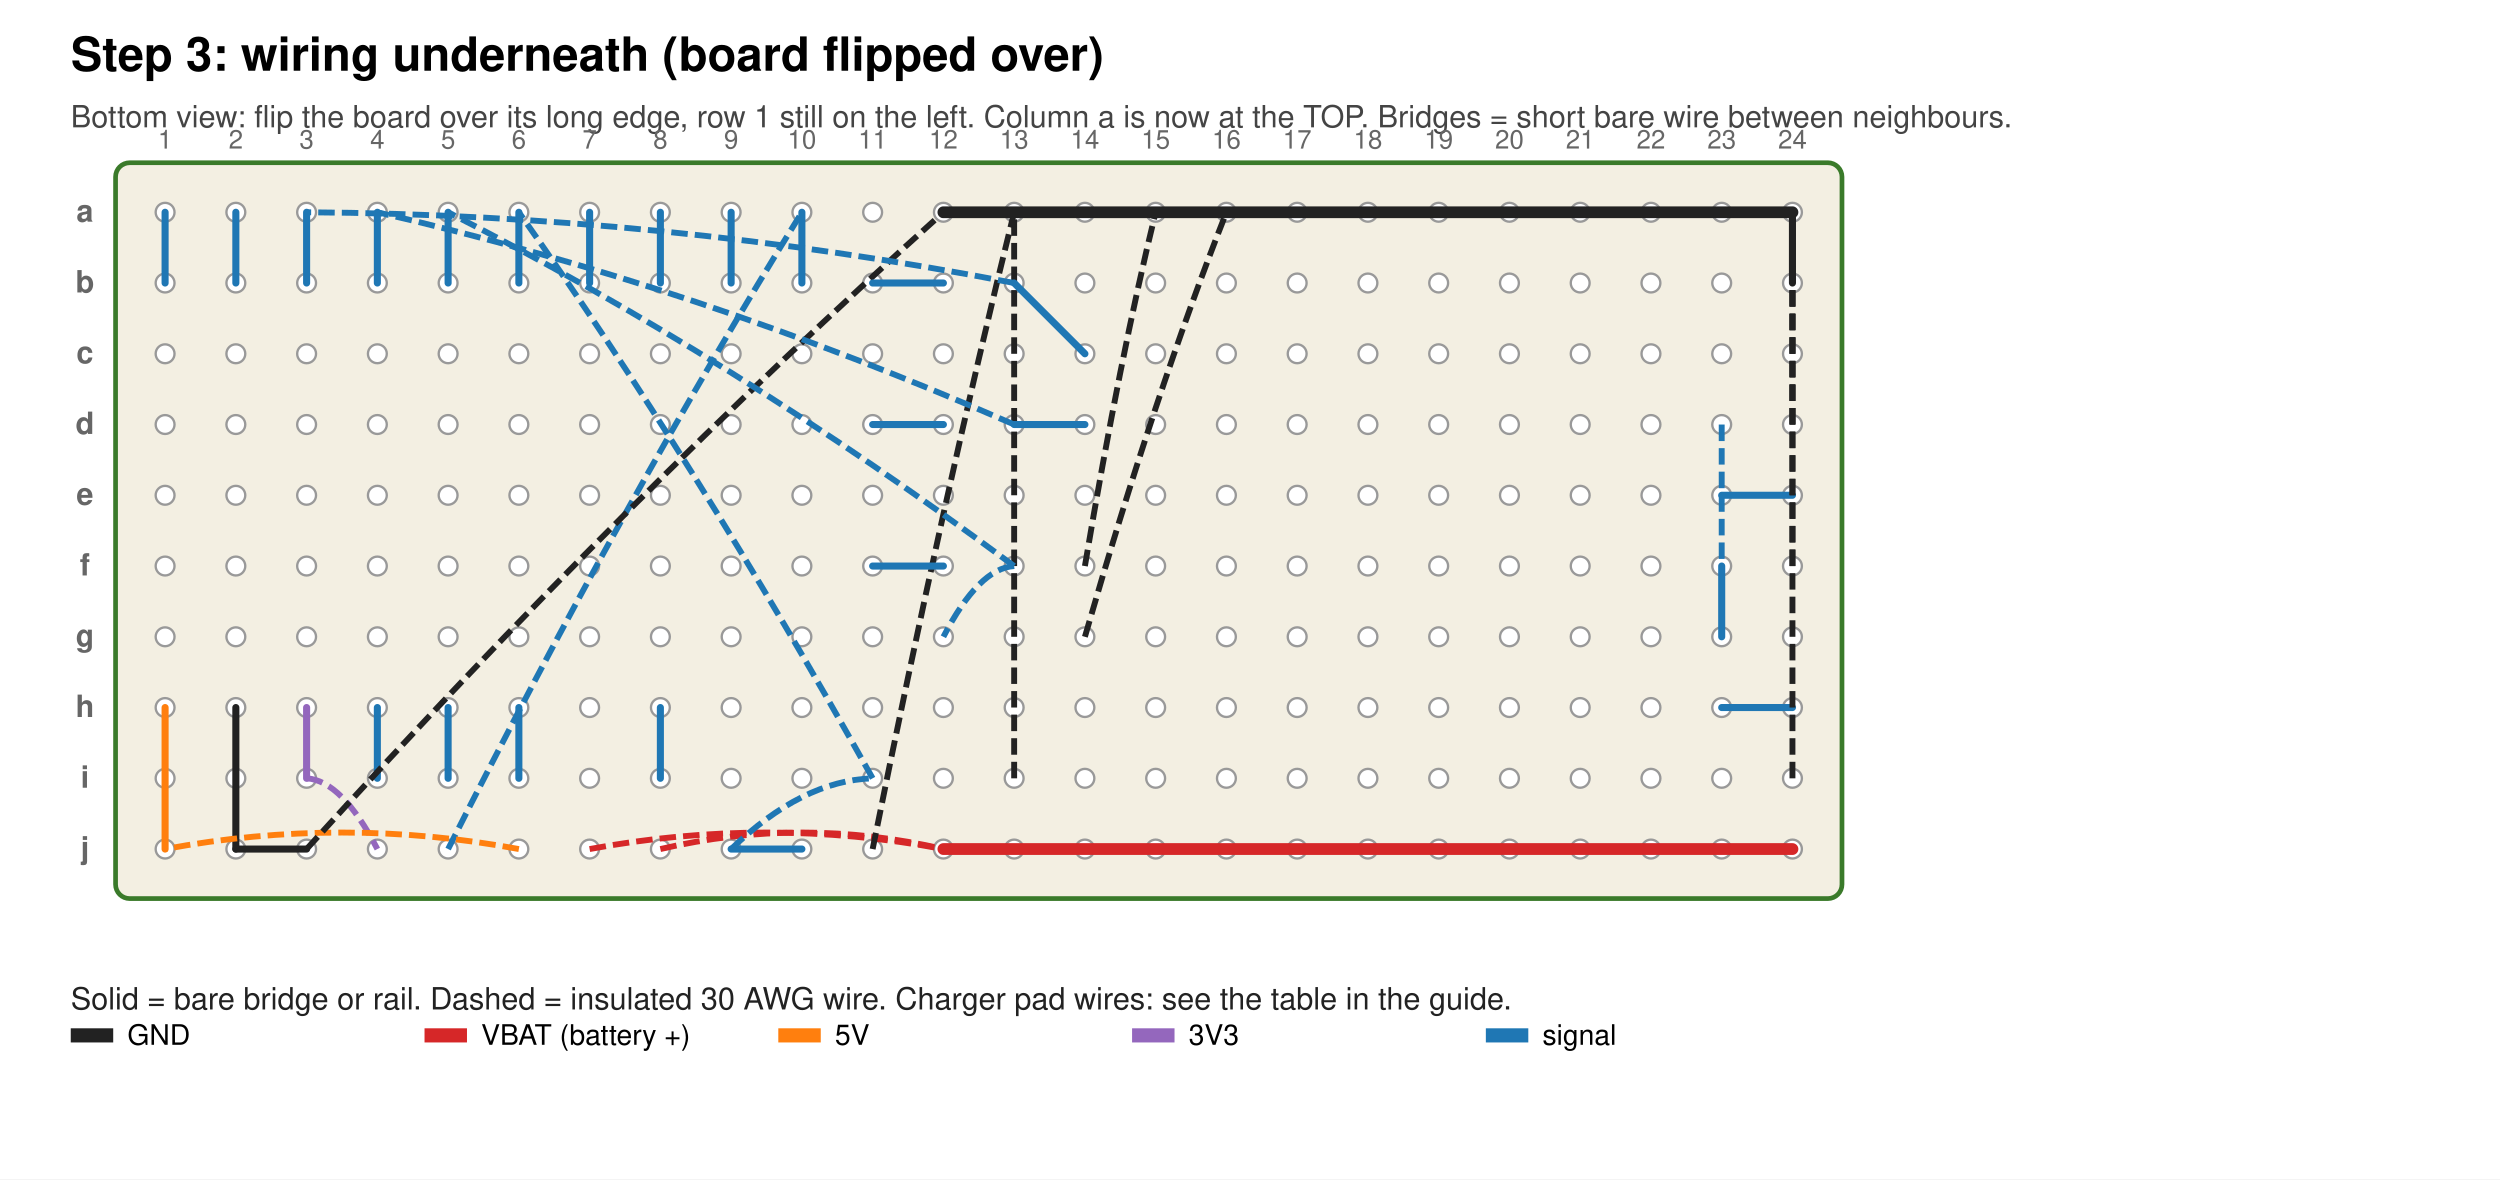
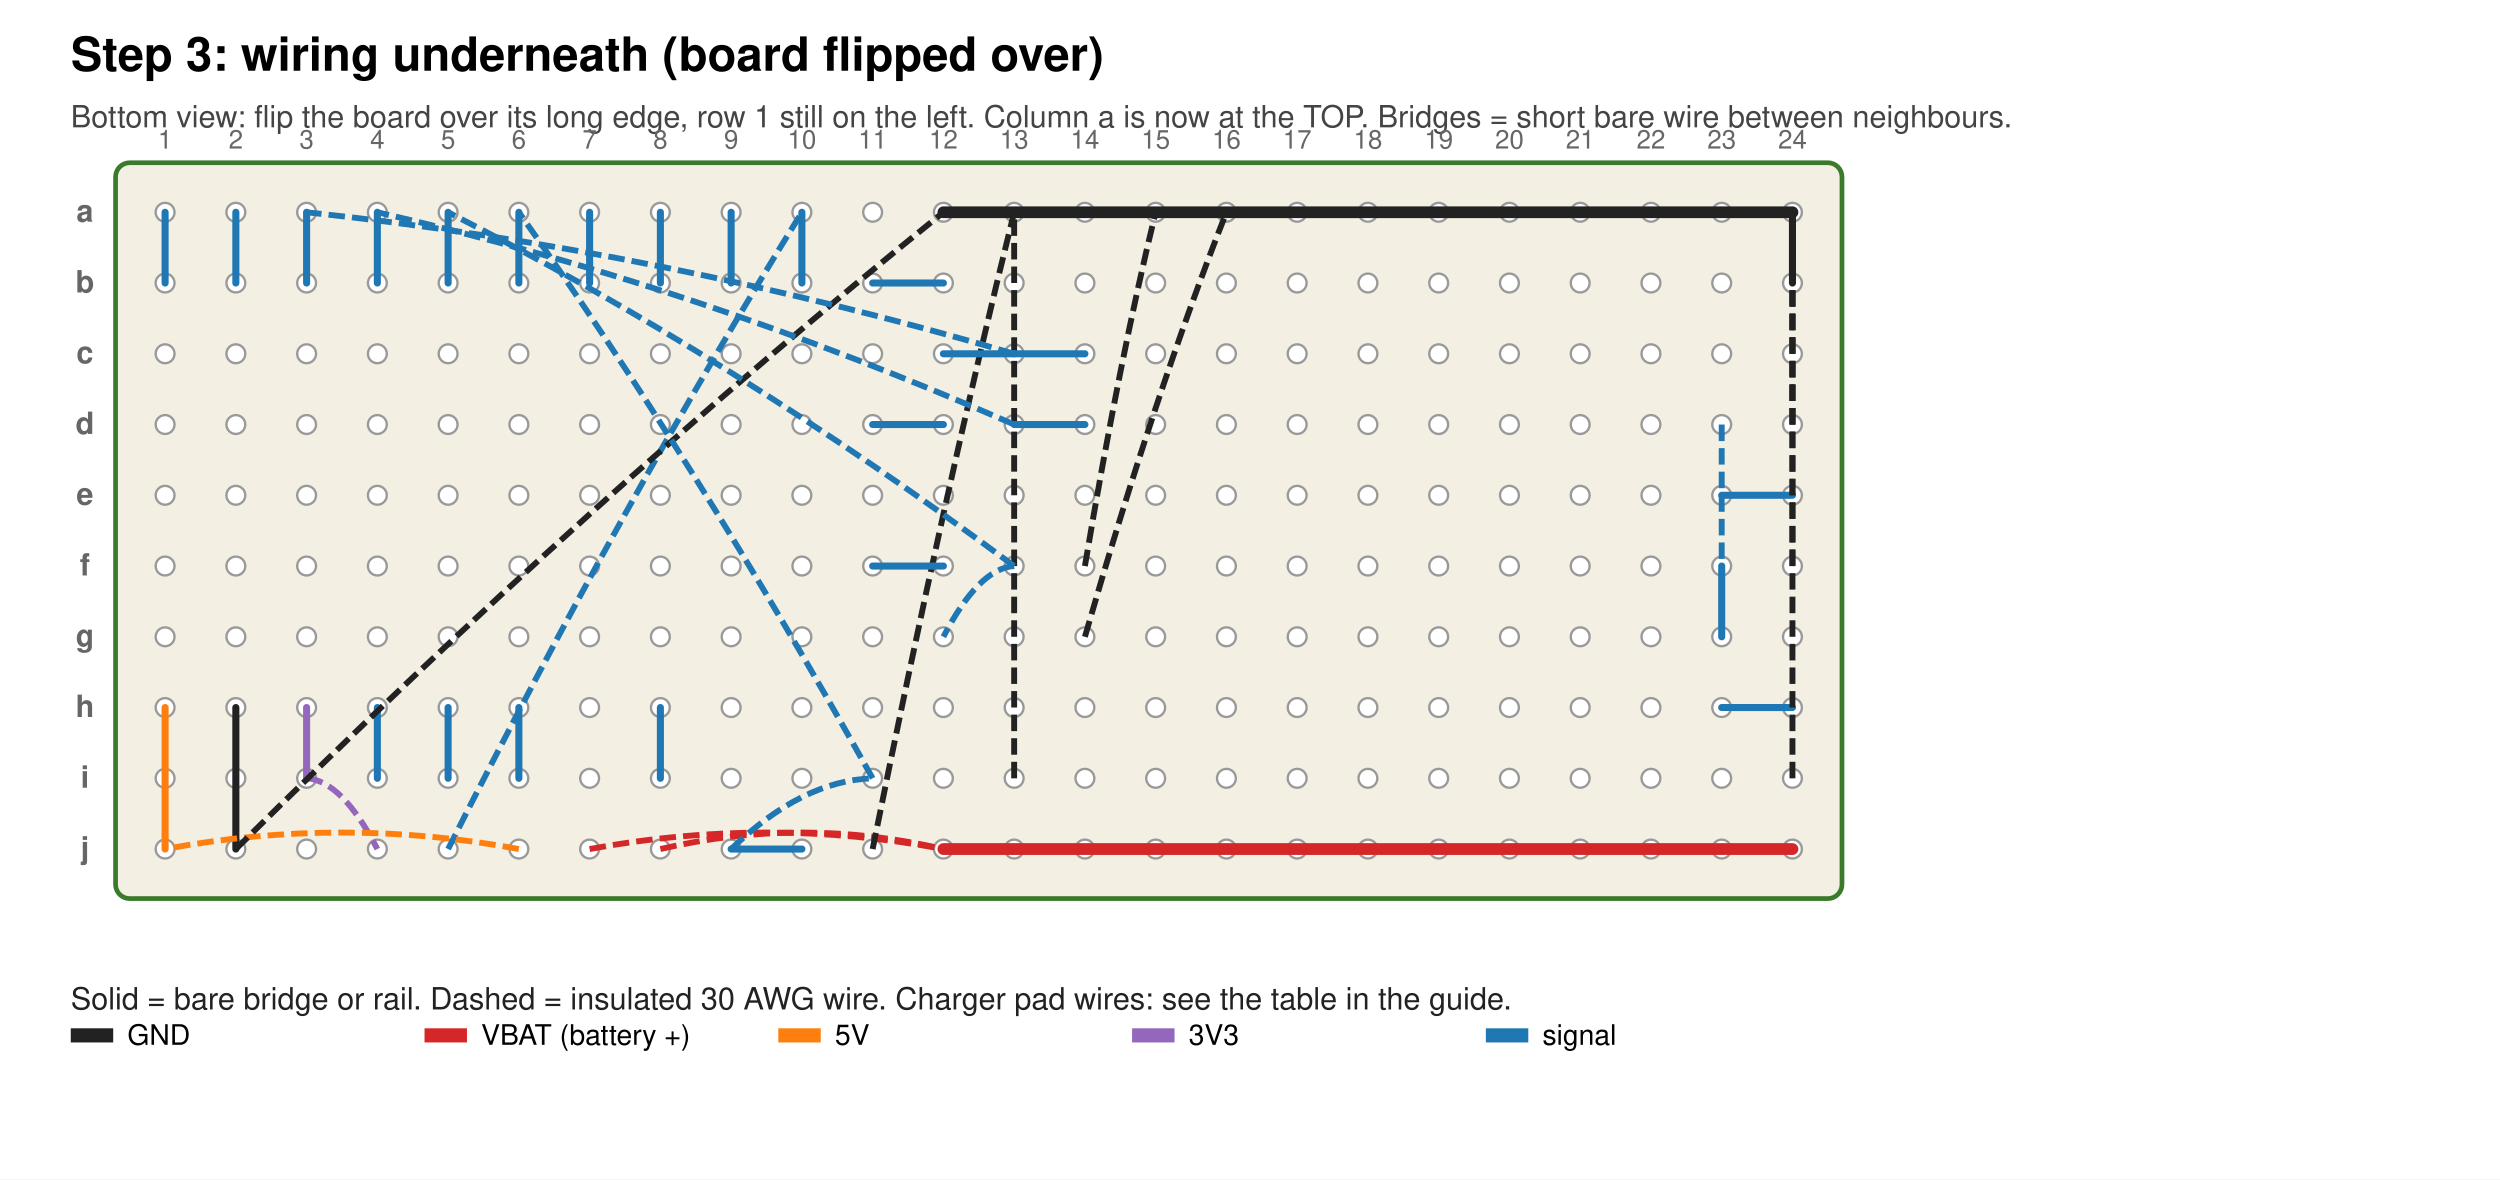
<svg xmlns="http://www.w3.org/2000/svg" width="1060" height="500" font-family="Helvetica,Arial">
  <rect width="100%" height="100%" fill="#ffffff" />
  <text x="30" y="30" font-size="20" font-weight="bold">Step 3: wiring underneath (board flipped over)</text>
  <text x="30" y="54" font-size="13" fill="#444">Bottom view: flip the board over its long edge, row 1 still on the left. Column a is now at the TOP. Bridges = short bare wire between neighbours.</text>
  <rect x="49" y="69" width="732" height="312" rx="6" fill="#f3efe2" stroke="#3a7a2a" stroke-width="2" />
  <text x="70" y="63" font-size="11" fill="#666" text-anchor="middle">1</text>
  <text x="100" y="63" font-size="11" fill="#666" text-anchor="middle">2</text>
  <text x="130" y="63" font-size="11" fill="#666" text-anchor="middle">3</text>
  <text x="160" y="63" font-size="11" fill="#666" text-anchor="middle">4</text>
  <text x="190" y="63" font-size="11" fill="#666" text-anchor="middle">5</text>
  <text x="220" y="63" font-size="11" fill="#666" text-anchor="middle">6</text>
  <text x="250" y="63" font-size="11" fill="#666" text-anchor="middle">7</text>
  <text x="280" y="63" font-size="11" fill="#666" text-anchor="middle">8</text>
  <text x="310" y="63" font-size="11" fill="#666" text-anchor="middle">9</text>
  <text x="340" y="63" font-size="11" fill="#666" text-anchor="middle">10</text>
  <text x="370" y="63" font-size="11" fill="#666" text-anchor="middle">11</text>
  <text x="400" y="63" font-size="11" fill="#666" text-anchor="middle">12</text>
  <text x="430" y="63" font-size="11" fill="#666" text-anchor="middle">13</text>
  <text x="460" y="63" font-size="11" fill="#666" text-anchor="middle">14</text>
  <text x="490" y="63" font-size="11" fill="#666" text-anchor="middle">15</text>
  <text x="520" y="63" font-size="11" fill="#666" text-anchor="middle">16</text>
  <text x="550" y="63" font-size="11" fill="#666" text-anchor="middle">17</text>
  <text x="580" y="63" font-size="11" fill="#666" text-anchor="middle">18</text>
  <text x="610" y="63" font-size="11" fill="#666" text-anchor="middle">19</text>
  <text x="640" y="63" font-size="11" fill="#666" text-anchor="middle">20</text>
  <text x="670" y="63" font-size="11" fill="#666" text-anchor="middle">21</text>
  <text x="700" y="63" font-size="11" fill="#666" text-anchor="middle">22</text>
  <text x="730" y="63" font-size="11" fill="#666" text-anchor="middle">23</text>
  <text x="760" y="63" font-size="11" fill="#666" text-anchor="middle">24</text>
  <text x="36" y="94" font-size="13" font-weight="bold" fill="#666" text-anchor="middle">a</text>
  <text x="36" y="124" font-size="13" font-weight="bold" fill="#666" text-anchor="middle">b</text>
  <text x="36" y="154" font-size="13" font-weight="bold" fill="#666" text-anchor="middle">c</text>
  <text x="36" y="184" font-size="13" font-weight="bold" fill="#666" text-anchor="middle">d</text>
  <text x="36" y="214" font-size="13" font-weight="bold" fill="#666" text-anchor="middle">e</text>
  <text x="36" y="244" font-size="13" font-weight="bold" fill="#666" text-anchor="middle">f</text>
  <text x="36" y="274" font-size="13" font-weight="bold" fill="#666" text-anchor="middle">g</text>
  <text x="36" y="304" font-size="13" font-weight="bold" fill="#666" text-anchor="middle">h</text>
  <text x="36" y="334" font-size="13" font-weight="bold" fill="#666" text-anchor="middle">i</text>
  <text x="36" y="364" font-size="13" font-weight="bold" fill="#666" text-anchor="middle">j</text>
  <circle cx="70" cy="90" r="4" fill="#fff" stroke="#999" />
  <circle cx="70" cy="120" r="4" fill="#fff" stroke="#999" />
  <circle cx="70" cy="150" r="4" fill="#fff" stroke="#999" />
  <circle cx="70" cy="180" r="4" fill="#fff" stroke="#999" />
  <circle cx="70" cy="210" r="4" fill="#fff" stroke="#999" />
  <circle cx="70" cy="240" r="4" fill="#fff" stroke="#999" />
  <circle cx="70" cy="270" r="4" fill="#fff" stroke="#999" />
  <circle cx="70" cy="300" r="4" fill="#fff" stroke="#999" />
  <circle cx="70" cy="330" r="4" fill="#fff" stroke="#999" />
  <circle cx="70" cy="360" r="4" fill="#fff" stroke="#999" />
  <circle cx="100" cy="90" r="4" fill="#fff" stroke="#999" />
  <circle cx="100" cy="120" r="4" fill="#fff" stroke="#999" />
  <circle cx="100" cy="150" r="4" fill="#fff" stroke="#999" />
  <circle cx="100" cy="180" r="4" fill="#fff" stroke="#999" />
  <circle cx="100" cy="210" r="4" fill="#fff" stroke="#999" />
  <circle cx="100" cy="240" r="4" fill="#fff" stroke="#999" />
  <circle cx="100" cy="270" r="4" fill="#fff" stroke="#999" />
  <circle cx="100" cy="300" r="4" fill="#fff" stroke="#999" />
  <circle cx="100" cy="330" r="4" fill="#fff" stroke="#999" />
  <circle cx="100" cy="360" r="4" fill="#fff" stroke="#999" />
  <circle cx="130" cy="90" r="4" fill="#fff" stroke="#999" />
  <circle cx="130" cy="120" r="4" fill="#fff" stroke="#999" />
  <circle cx="130" cy="150" r="4" fill="#fff" stroke="#999" />
  <circle cx="130" cy="180" r="4" fill="#fff" stroke="#999" />
  <circle cx="130" cy="210" r="4" fill="#fff" stroke="#999" />
  <circle cx="130" cy="240" r="4" fill="#fff" stroke="#999" />
  <circle cx="130" cy="270" r="4" fill="#fff" stroke="#999" />
  <circle cx="130" cy="300" r="4" fill="#fff" stroke="#999" />
  <circle cx="130" cy="330" r="4" fill="#fff" stroke="#999" />
  <circle cx="130" cy="360" r="4" fill="#fff" stroke="#999" />
  <circle cx="160" cy="90" r="4" fill="#fff" stroke="#999" />
  <circle cx="160" cy="120" r="4" fill="#fff" stroke="#999" />
  <circle cx="160" cy="150" r="4" fill="#fff" stroke="#999" />
  <circle cx="160" cy="180" r="4" fill="#fff" stroke="#999" />
  <circle cx="160" cy="210" r="4" fill="#fff" stroke="#999" />
  <circle cx="160" cy="240" r="4" fill="#fff" stroke="#999" />
  <circle cx="160" cy="270" r="4" fill="#fff" stroke="#999" />
  <circle cx="160" cy="300" r="4" fill="#fff" stroke="#999" />
  <circle cx="160" cy="330" r="4" fill="#fff" stroke="#999" />
  <circle cx="160" cy="360" r="4" fill="#fff" stroke="#999" />
  <circle cx="190" cy="90" r="4" fill="#fff" stroke="#999" />
  <circle cx="190" cy="120" r="4" fill="#fff" stroke="#999" />
  <circle cx="190" cy="150" r="4" fill="#fff" stroke="#999" />
  <circle cx="190" cy="180" r="4" fill="#fff" stroke="#999" />
  <circle cx="190" cy="210" r="4" fill="#fff" stroke="#999" />
  <circle cx="190" cy="240" r="4" fill="#fff" stroke="#999" />
  <circle cx="190" cy="270" r="4" fill="#fff" stroke="#999" />
  <circle cx="190" cy="300" r="4" fill="#fff" stroke="#999" />
  <circle cx="190" cy="330" r="4" fill="#fff" stroke="#999" />
  <circle cx="190" cy="360" r="4" fill="#fff" stroke="#999" />
  <circle cx="220" cy="90" r="4" fill="#fff" stroke="#999" />
  <circle cx="220" cy="120" r="4" fill="#fff" stroke="#999" />
  <circle cx="220" cy="150" r="4" fill="#fff" stroke="#999" />
  <circle cx="220" cy="180" r="4" fill="#fff" stroke="#999" />
  <circle cx="220" cy="210" r="4" fill="#fff" stroke="#999" />
  <circle cx="220" cy="240" r="4" fill="#fff" stroke="#999" />
  <circle cx="220" cy="270" r="4" fill="#fff" stroke="#999" />
  <circle cx="220" cy="300" r="4" fill="#fff" stroke="#999" />
  <circle cx="220" cy="330" r="4" fill="#fff" stroke="#999" />
  <circle cx="220" cy="360" r="4" fill="#fff" stroke="#999" />
  <circle cx="250" cy="90" r="4" fill="#fff" stroke="#999" />
  <circle cx="250" cy="120" r="4" fill="#fff" stroke="#999" />
  <circle cx="250" cy="150" r="4" fill="#fff" stroke="#999" />
  <circle cx="250" cy="180" r="4" fill="#fff" stroke="#999" />
  <circle cx="250" cy="210" r="4" fill="#fff" stroke="#999" />
  <circle cx="250" cy="240" r="4" fill="#fff" stroke="#999" />
  <circle cx="250" cy="270" r="4" fill="#fff" stroke="#999" />
  <circle cx="250" cy="300" r="4" fill="#fff" stroke="#999" />
  <circle cx="250" cy="330" r="4" fill="#fff" stroke="#999" />
  <circle cx="250" cy="360" r="4" fill="#fff" stroke="#999" />
  <circle cx="280" cy="90" r="4" fill="#fff" stroke="#999" />
  <circle cx="280" cy="120" r="4" fill="#fff" stroke="#999" />
  <circle cx="280" cy="150" r="4" fill="#fff" stroke="#999" />
  <circle cx="280" cy="180" r="4" fill="#fff" stroke="#999" />
  <circle cx="280" cy="210" r="4" fill="#fff" stroke="#999" />
  <circle cx="280" cy="240" r="4" fill="#fff" stroke="#999" />
  <circle cx="280" cy="270" r="4" fill="#fff" stroke="#999" />
  <circle cx="280" cy="300" r="4" fill="#fff" stroke="#999" />
  <circle cx="280" cy="330" r="4" fill="#fff" stroke="#999" />
  <circle cx="280" cy="360" r="4" fill="#fff" stroke="#999" />
  <circle cx="310" cy="90" r="4" fill="#fff" stroke="#999" />
  <circle cx="310" cy="120" r="4" fill="#fff" stroke="#999" />
  <circle cx="310" cy="150" r="4" fill="#fff" stroke="#999" />
  <circle cx="310" cy="180" r="4" fill="#fff" stroke="#999" />
  <circle cx="310" cy="210" r="4" fill="#fff" stroke="#999" />
  <circle cx="310" cy="240" r="4" fill="#fff" stroke="#999" />
  <circle cx="310" cy="270" r="4" fill="#fff" stroke="#999" />
  <circle cx="310" cy="300" r="4" fill="#fff" stroke="#999" />
  <circle cx="310" cy="330" r="4" fill="#fff" stroke="#999" />
  <circle cx="310" cy="360" r="4" fill="#fff" stroke="#999" />
  <circle cx="340" cy="90" r="4" fill="#fff" stroke="#999" />
  <circle cx="340" cy="120" r="4" fill="#fff" stroke="#999" />
  <circle cx="340" cy="150" r="4" fill="#fff" stroke="#999" />
  <circle cx="340" cy="180" r="4" fill="#fff" stroke="#999" />
  <circle cx="340" cy="210" r="4" fill="#fff" stroke="#999" />
  <circle cx="340" cy="240" r="4" fill="#fff" stroke="#999" />
  <circle cx="340" cy="270" r="4" fill="#fff" stroke="#999" />
  <circle cx="340" cy="300" r="4" fill="#fff" stroke="#999" />
  <circle cx="340" cy="330" r="4" fill="#fff" stroke="#999" />
  <circle cx="340" cy="360" r="4" fill="#fff" stroke="#999" />
  <circle cx="370" cy="90" r="4" fill="#fff" stroke="#999" />
  <circle cx="370" cy="120" r="4" fill="#fff" stroke="#999" />
  <circle cx="370" cy="150" r="4" fill="#fff" stroke="#999" />
  <circle cx="370" cy="180" r="4" fill="#fff" stroke="#999" />
  <circle cx="370" cy="210" r="4" fill="#fff" stroke="#999" />
  <circle cx="370" cy="240" r="4" fill="#fff" stroke="#999" />
  <circle cx="370" cy="270" r="4" fill="#fff" stroke="#999" />
  <circle cx="370" cy="300" r="4" fill="#fff" stroke="#999" />
  <circle cx="370" cy="330" r="4" fill="#fff" stroke="#999" />
  <circle cx="370" cy="360" r="4" fill="#fff" stroke="#999" />
  <circle cx="400" cy="90" r="4" fill="#fff" stroke="#999" />
  <circle cx="400" cy="120" r="4" fill="#fff" stroke="#999" />
  <circle cx="400" cy="150" r="4" fill="#fff" stroke="#999" />
  <circle cx="400" cy="180" r="4" fill="#fff" stroke="#999" />
  <circle cx="400" cy="210" r="4" fill="#fff" stroke="#999" />
  <circle cx="400" cy="240" r="4" fill="#fff" stroke="#999" />
  <circle cx="400" cy="270" r="4" fill="#fff" stroke="#999" />
  <circle cx="400" cy="300" r="4" fill="#fff" stroke="#999" />
  <circle cx="400" cy="330" r="4" fill="#fff" stroke="#999" />
  <circle cx="400" cy="360" r="4" fill="#fff" stroke="#999" />
  <circle cx="430" cy="90" r="4" fill="#fff" stroke="#999" />
  <circle cx="430" cy="120" r="4" fill="#fff" stroke="#999" />
  <circle cx="430" cy="150" r="4" fill="#fff" stroke="#999" />
  <circle cx="430" cy="180" r="4" fill="#fff" stroke="#999" />
  <circle cx="430" cy="210" r="4" fill="#fff" stroke="#999" />
  <circle cx="430" cy="240" r="4" fill="#fff" stroke="#999" />
  <circle cx="430" cy="270" r="4" fill="#fff" stroke="#999" />
  <circle cx="430" cy="300" r="4" fill="#fff" stroke="#999" />
  <circle cx="430" cy="330" r="4" fill="#fff" stroke="#999" />
  <circle cx="430" cy="360" r="4" fill="#fff" stroke="#999" />
  <circle cx="460" cy="90" r="4" fill="#fff" stroke="#999" />
  <circle cx="460" cy="120" r="4" fill="#fff" stroke="#999" />
  <circle cx="460" cy="150" r="4" fill="#fff" stroke="#999" />
  <circle cx="460" cy="180" r="4" fill="#fff" stroke="#999" />
  <circle cx="460" cy="210" r="4" fill="#fff" stroke="#999" />
  <circle cx="460" cy="240" r="4" fill="#fff" stroke="#999" />
  <circle cx="460" cy="270" r="4" fill="#fff" stroke="#999" />
  <circle cx="460" cy="300" r="4" fill="#fff" stroke="#999" />
  <circle cx="460" cy="330" r="4" fill="#fff" stroke="#999" />
  <circle cx="460" cy="360" r="4" fill="#fff" stroke="#999" />
  <circle cx="490" cy="90" r="4" fill="#fff" stroke="#999" />
  <circle cx="490" cy="120" r="4" fill="#fff" stroke="#999" />
  <circle cx="490" cy="150" r="4" fill="#fff" stroke="#999" />
  <circle cx="490" cy="180" r="4" fill="#fff" stroke="#999" />
  <circle cx="490" cy="210" r="4" fill="#fff" stroke="#999" />
  <circle cx="490" cy="240" r="4" fill="#fff" stroke="#999" />
  <circle cx="490" cy="270" r="4" fill="#fff" stroke="#999" />
  <circle cx="490" cy="300" r="4" fill="#fff" stroke="#999" />
  <circle cx="490" cy="330" r="4" fill="#fff" stroke="#999" />
  <circle cx="490" cy="360" r="4" fill="#fff" stroke="#999" />
  <circle cx="520" cy="90" r="4" fill="#fff" stroke="#999" />
  <circle cx="520" cy="120" r="4" fill="#fff" stroke="#999" />
  <circle cx="520" cy="150" r="4" fill="#fff" stroke="#999" />
  <circle cx="520" cy="180" r="4" fill="#fff" stroke="#999" />
  <circle cx="520" cy="210" r="4" fill="#fff" stroke="#999" />
  <circle cx="520" cy="240" r="4" fill="#fff" stroke="#999" />
  <circle cx="520" cy="270" r="4" fill="#fff" stroke="#999" />
  <circle cx="520" cy="300" r="4" fill="#fff" stroke="#999" />
  <circle cx="520" cy="330" r="4" fill="#fff" stroke="#999" />
  <circle cx="520" cy="360" r="4" fill="#fff" stroke="#999" />
  <circle cx="550" cy="90" r="4" fill="#fff" stroke="#999" />
  <circle cx="550" cy="120" r="4" fill="#fff" stroke="#999" />
  <circle cx="550" cy="150" r="4" fill="#fff" stroke="#999" />
  <circle cx="550" cy="180" r="4" fill="#fff" stroke="#999" />
  <circle cx="550" cy="210" r="4" fill="#fff" stroke="#999" />
  <circle cx="550" cy="240" r="4" fill="#fff" stroke="#999" />
  <circle cx="550" cy="270" r="4" fill="#fff" stroke="#999" />
  <circle cx="550" cy="300" r="4" fill="#fff" stroke="#999" />
  <circle cx="550" cy="330" r="4" fill="#fff" stroke="#999" />
  <circle cx="550" cy="360" r="4" fill="#fff" stroke="#999" />
  <circle cx="580" cy="90" r="4" fill="#fff" stroke="#999" />
  <circle cx="580" cy="120" r="4" fill="#fff" stroke="#999" />
  <circle cx="580" cy="150" r="4" fill="#fff" stroke="#999" />
  <circle cx="580" cy="180" r="4" fill="#fff" stroke="#999" />
  <circle cx="580" cy="210" r="4" fill="#fff" stroke="#999" />
  <circle cx="580" cy="240" r="4" fill="#fff" stroke="#999" />
  <circle cx="580" cy="270" r="4" fill="#fff" stroke="#999" />
  <circle cx="580" cy="300" r="4" fill="#fff" stroke="#999" />
  <circle cx="580" cy="330" r="4" fill="#fff" stroke="#999" />
  <circle cx="580" cy="360" r="4" fill="#fff" stroke="#999" />
  <circle cx="610" cy="90" r="4" fill="#fff" stroke="#999" />
  <circle cx="610" cy="120" r="4" fill="#fff" stroke="#999" />
  <circle cx="610" cy="150" r="4" fill="#fff" stroke="#999" />
  <circle cx="610" cy="180" r="4" fill="#fff" stroke="#999" />
  <circle cx="610" cy="210" r="4" fill="#fff" stroke="#999" />
  <circle cx="610" cy="240" r="4" fill="#fff" stroke="#999" />
  <circle cx="610" cy="270" r="4" fill="#fff" stroke="#999" />
  <circle cx="610" cy="300" r="4" fill="#fff" stroke="#999" />
  <circle cx="610" cy="330" r="4" fill="#fff" stroke="#999" />
  <circle cx="610" cy="360" r="4" fill="#fff" stroke="#999" />
  <circle cx="640" cy="90" r="4" fill="#fff" stroke="#999" />
  <circle cx="640" cy="120" r="4" fill="#fff" stroke="#999" />
  <circle cx="640" cy="150" r="4" fill="#fff" stroke="#999" />
  <circle cx="640" cy="180" r="4" fill="#fff" stroke="#999" />
  <circle cx="640" cy="210" r="4" fill="#fff" stroke="#999" />
  <circle cx="640" cy="240" r="4" fill="#fff" stroke="#999" />
  <circle cx="640" cy="270" r="4" fill="#fff" stroke="#999" />
  <circle cx="640" cy="300" r="4" fill="#fff" stroke="#999" />
  <circle cx="640" cy="330" r="4" fill="#fff" stroke="#999" />
  <circle cx="640" cy="360" r="4" fill="#fff" stroke="#999" />
  <circle cx="670" cy="90" r="4" fill="#fff" stroke="#999" />
  <circle cx="670" cy="120" r="4" fill="#fff" stroke="#999" />
  <circle cx="670" cy="150" r="4" fill="#fff" stroke="#999" />
  <circle cx="670" cy="180" r="4" fill="#fff" stroke="#999" />
  <circle cx="670" cy="210" r="4" fill="#fff" stroke="#999" />
  <circle cx="670" cy="240" r="4" fill="#fff" stroke="#999" />
  <circle cx="670" cy="270" r="4" fill="#fff" stroke="#999" />
  <circle cx="670" cy="300" r="4" fill="#fff" stroke="#999" />
  <circle cx="670" cy="330" r="4" fill="#fff" stroke="#999" />
  <circle cx="670" cy="360" r="4" fill="#fff" stroke="#999" />
  <circle cx="700" cy="90" r="4" fill="#fff" stroke="#999" />
  <circle cx="700" cy="120" r="4" fill="#fff" stroke="#999" />
  <circle cx="700" cy="150" r="4" fill="#fff" stroke="#999" />
  <circle cx="700" cy="180" r="4" fill="#fff" stroke="#999" />
  <circle cx="700" cy="210" r="4" fill="#fff" stroke="#999" />
  <circle cx="700" cy="240" r="4" fill="#fff" stroke="#999" />
  <circle cx="700" cy="270" r="4" fill="#fff" stroke="#999" />
  <circle cx="700" cy="300" r="4" fill="#fff" stroke="#999" />
  <circle cx="700" cy="330" r="4" fill="#fff" stroke="#999" />
  <circle cx="700" cy="360" r="4" fill="#fff" stroke="#999" />
  <circle cx="730" cy="90" r="4" fill="#fff" stroke="#999" />
  <circle cx="730" cy="120" r="4" fill="#fff" stroke="#999" />
  <circle cx="730" cy="150" r="4" fill="#fff" stroke="#999" />
  <circle cx="730" cy="180" r="4" fill="#fff" stroke="#999" />
  <circle cx="730" cy="210" r="4" fill="#fff" stroke="#999" />
  <circle cx="730" cy="240" r="4" fill="#fff" stroke="#999" />
  <circle cx="730" cy="270" r="4" fill="#fff" stroke="#999" />
  <circle cx="730" cy="300" r="4" fill="#fff" stroke="#999" />
  <circle cx="730" cy="330" r="4" fill="#fff" stroke="#999" />
  <circle cx="730" cy="360" r="4" fill="#fff" stroke="#999" />
  <circle cx="760" cy="90" r="4" fill="#fff" stroke="#999" />
  <circle cx="760" cy="120" r="4" fill="#fff" stroke="#999" />
  <circle cx="760" cy="150" r="4" fill="#fff" stroke="#999" />
  <circle cx="760" cy="180" r="4" fill="#fff" stroke="#999" />
  <circle cx="760" cy="210" r="4" fill="#fff" stroke="#999" />
  <circle cx="760" cy="240" r="4" fill="#fff" stroke="#999" />
  <circle cx="760" cy="270" r="4" fill="#fff" stroke="#999" />
  <circle cx="760" cy="300" r="4" fill="#fff" stroke="#999" />
  <circle cx="760" cy="330" r="4" fill="#fff" stroke="#999" />
  <circle cx="760" cy="360" r="4" fill="#fff" stroke="#999" />
  <line x1="400" y1="90" x2="760" y2="90" stroke="#222222" stroke-width="5" stroke-linecap="round" />
  <line x1="400" y1="360" x2="760" y2="360" stroke="#d62728" stroke-width="5" stroke-linecap="round" />
  <line x1="70" y1="90" x2="70" y2="120" stroke="#1f77b4" stroke-width="3" stroke-linecap="round" />
  <line x1="100" y1="90" x2="100" y2="120" stroke="#1f77b4" stroke-width="3" stroke-linecap="round" />
  <line x1="130" y1="90" x2="130" y2="120" stroke="#1f77b4" stroke-width="3" stroke-linecap="round" />
  <line x1="160" y1="90" x2="160" y2="120" stroke="#1f77b4" stroke-width="3" stroke-linecap="round" />
  <line x1="190" y1="90" x2="190" y2="120" stroke="#1f77b4" stroke-width="3" stroke-linecap="round" />
  <line x1="220" y1="90" x2="220" y2="120" stroke="#1f77b4" stroke-width="3" stroke-linecap="round" />
  <line x1="250" y1="90" x2="250" y2="120" stroke="#1f77b4" stroke-width="3" stroke-linecap="round" />
  <line x1="280" y1="90" x2="280" y2="120" stroke="#1f77b4" stroke-width="3" stroke-linecap="round" />
  <line x1="310" y1="90" x2="310" y2="120" stroke="#1f77b4" stroke-width="3" stroke-linecap="round" />
  <line x1="340" y1="90" x2="340" y2="120" stroke="#1f77b4" stroke-width="3" stroke-linecap="round" />
  <line x1="70" y1="300" x2="70" y2="360" stroke="#ff7f0e" stroke-width="3" stroke-linecap="round" />
  <line x1="100" y1="300" x2="100" y2="360" stroke="#222222" stroke-width="3" stroke-linecap="round" />
-   <line x1="100" y1="360" x2="130" y2="360" stroke="#222222" stroke-width="3" stroke-linecap="round" />
  <line x1="130" y1="300" x2="130" y2="330" stroke="#9467bd" stroke-width="3" stroke-linecap="round" />
  <line x1="160" y1="300" x2="160" y2="330" stroke="#1f77b4" stroke-width="3" stroke-linecap="round" />
  <line x1="190" y1="300" x2="190" y2="330" stroke="#1f77b4" stroke-width="3" stroke-linecap="round" />
  <line x1="220" y1="300" x2="220" y2="330" stroke="#1f77b4" stroke-width="3" stroke-linecap="round" />
  <line x1="280" y1="300" x2="280" y2="330" stroke="#1f77b4" stroke-width="3" stroke-linecap="round" />
  <path d="M130 330 Q145 331 160 360" fill="none" stroke="#9467bd" stroke-width="2.5" stroke-dasharray="7,3" />
  <path d="M190 360 Q265 211 340 90" fill="none" stroke="#1f77b4" stroke-width="2.5" stroke-dasharray="7,3" />
  <path d="M220 360 Q145 346 70 360" fill="none" stroke="#ff7f0e" stroke-width="2.5" stroke-dasharray="7,3" />
  <path d="M250 360 Q325 346 400 360" fill="none" stroke="#d62728" stroke-width="2.5" stroke-dasharray="7,3" />
-   <path d="M130 360 Q265 211 400 90" fill="none" stroke="#222222" stroke-width="2.5" stroke-dasharray="7,3" />
+   <path d="M100 360 Q250 211 400 90" fill="none" stroke="#222222" stroke-width="2.5" stroke-dasharray="7,3" />
  <path d="M280 360 Q340 346 400 360" fill="none" stroke="#d62728" stroke-width="2.5" stroke-dasharray="7,3" />
  <line x1="310" y1="360" x2="340" y2="360" stroke="#1f77b4" stroke-width="3" stroke-linecap="round" />
  <path d="M310 360 Q340 331 370 330" fill="none" stroke="#1f77b4" stroke-width="2.5" stroke-dasharray="7,3" />
  <path d="M370 330 Q295 196 220 90" fill="none" stroke="#1f77b4" stroke-width="2.5" stroke-dasharray="7,3" />
  <path d="M370 360 Q400 211 430 90" fill="none" stroke="#222222" stroke-width="2.5" stroke-dasharray="7,3" />
  <path d="M430 330 Q430 196 430 90" fill="none" stroke="#222222" stroke-width="2.5" stroke-dasharray="7,3" />
  <line x1="370" y1="120" x2="400" y2="120" stroke="#1f77b4" stroke-width="3" stroke-linecap="round" />
  <line x1="370" y1="180" x2="400" y2="180" stroke="#1f77b4" stroke-width="3" stroke-linecap="round" />
  <line x1="370" y1="240" x2="400" y2="240" stroke="#1f77b4" stroke-width="3" stroke-linecap="round" />
-   <line x1="430" y1="120" x2="460" y2="150" stroke="#1f77b4" stroke-width="3" stroke-linecap="round" />
+   <line x1="400" y1="150" x2="430" y2="150" stroke="#1f77b4" stroke-width="3" stroke-linecap="round" />
+   <line x1="430" y1="150" x2="460" y2="150" stroke="#1f77b4" stroke-width="3" stroke-linecap="round" />
  <line x1="430" y1="180" x2="460" y2="180" stroke="#1f77b4" stroke-width="3" stroke-linecap="round" />
  <path d="M430 240 Q415 241 400 270" fill="none" stroke="#1f77b4" stroke-width="2.5" stroke-dasharray="7,3" />
-   <path d="M430 120 Q280 91 130 90" fill="none" stroke="#1f77b4" stroke-width="2.5" stroke-dasharray="7,3" />
+   <path d="M430 150 Q280 106 130 90" fill="none" stroke="#1f77b4" stroke-width="2.5" stroke-dasharray="7,3" />
  <path d="M430 180 Q295 121 160 90" fill="none" stroke="#1f77b4" stroke-width="2.5" stroke-dasharray="7,3" />
  <path d="M430 240 Q310 151 190 90" fill="none" stroke="#1f77b4" stroke-width="2.5" stroke-dasharray="7,3" />
  <path d="M460 240 Q475 151 490 90" fill="none" stroke="#222222" stroke-width="2.5" stroke-dasharray="7,3" />
  <path d="M460 270 Q490 166 520 90" fill="none" stroke="#222222" stroke-width="2.5" stroke-dasharray="7,3" />
  <line x1="730" y1="210" x2="760" y2="210" stroke="#1f77b4" stroke-width="3" stroke-linecap="round" />
  <line x1="730" y1="300" x2="760" y2="300" stroke="#1f77b4" stroke-width="3" stroke-linecap="round" />
  <path d="M730 180 Q730 196 730 240" fill="none" stroke="#1f77b4" stroke-width="2.5" stroke-dasharray="7,3" />
  <line x1="730" y1="240" x2="730" y2="270" stroke="#1f77b4" stroke-width="3" stroke-linecap="round" />
  <line x1="760" y1="120" x2="760" y2="90" stroke="#222222" stroke-width="3" stroke-linecap="round" />
  <path d="M760 180 Q760 121 760 90" fill="none" stroke="#222222" stroke-width="2.5" stroke-dasharray="7,3" />
  <path d="M760 240 Q760 151 760 90" fill="none" stroke="#222222" stroke-width="2.5" stroke-dasharray="7,3" />
  <path d="M760 330 Q760 196 760 90" fill="none" stroke="#222222" stroke-width="2.5" stroke-dasharray="7,3" />
  <rect x="30" y="436" width="18" height="6" fill="#222222" />
  <text x="54" y="443" font-size="12">GND</text>
  <rect x="180" y="436" width="18" height="6" fill="#d62728" />
  <text x="204" y="443" font-size="12">VBAT (battery +)</text>
  <rect x="330" y="436" width="18" height="6" fill="#ff7f0e" />
  <text x="354" y="443" font-size="12">5V</text>
  <rect x="480" y="436" width="18" height="6" fill="#9467bd" />
  <text x="504" y="443" font-size="12">3V3</text>
  <rect x="630" y="436" width="18" height="6" fill="#1f77b4" />
  <text x="654" y="443" font-size="12">signal</text>
  <text x="30" y="408" font-size="13" fill="#222" />
  <text x="30" y="428" font-size="13" fill="#222">Solid = bare bridge or rail. Dashed = insulated 30 AWG wire. Charger pad wires: see the table in the guide.</text>
</svg>
